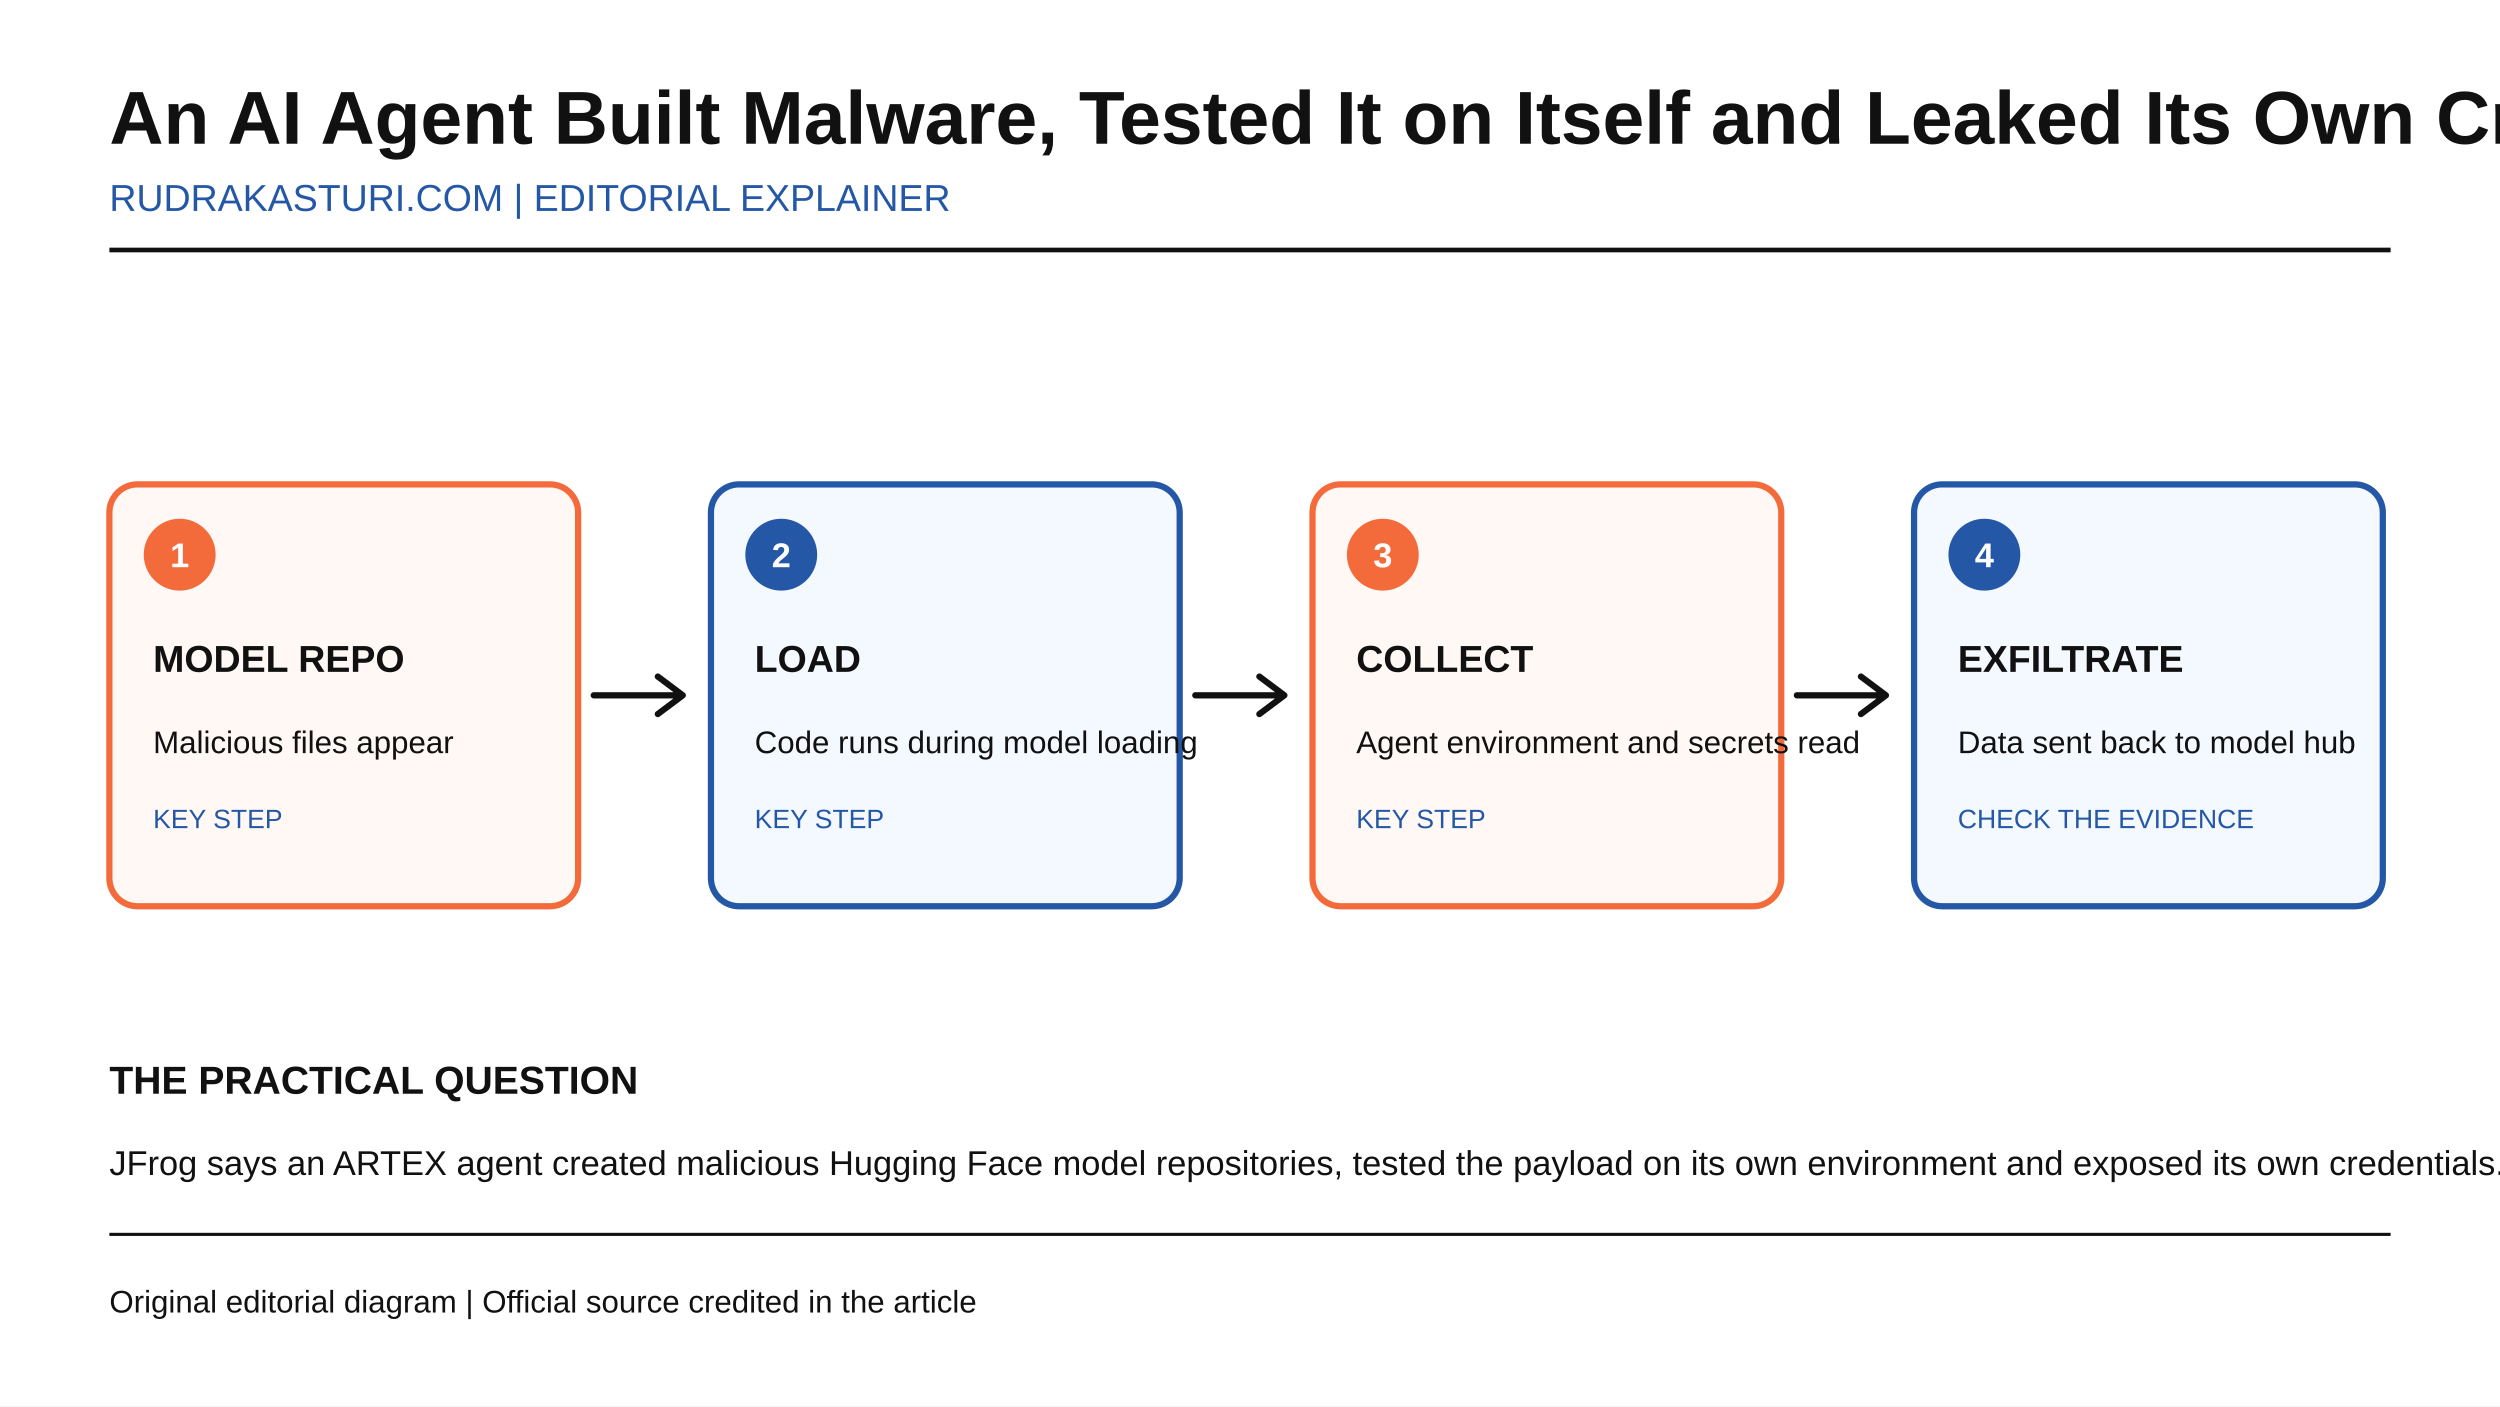
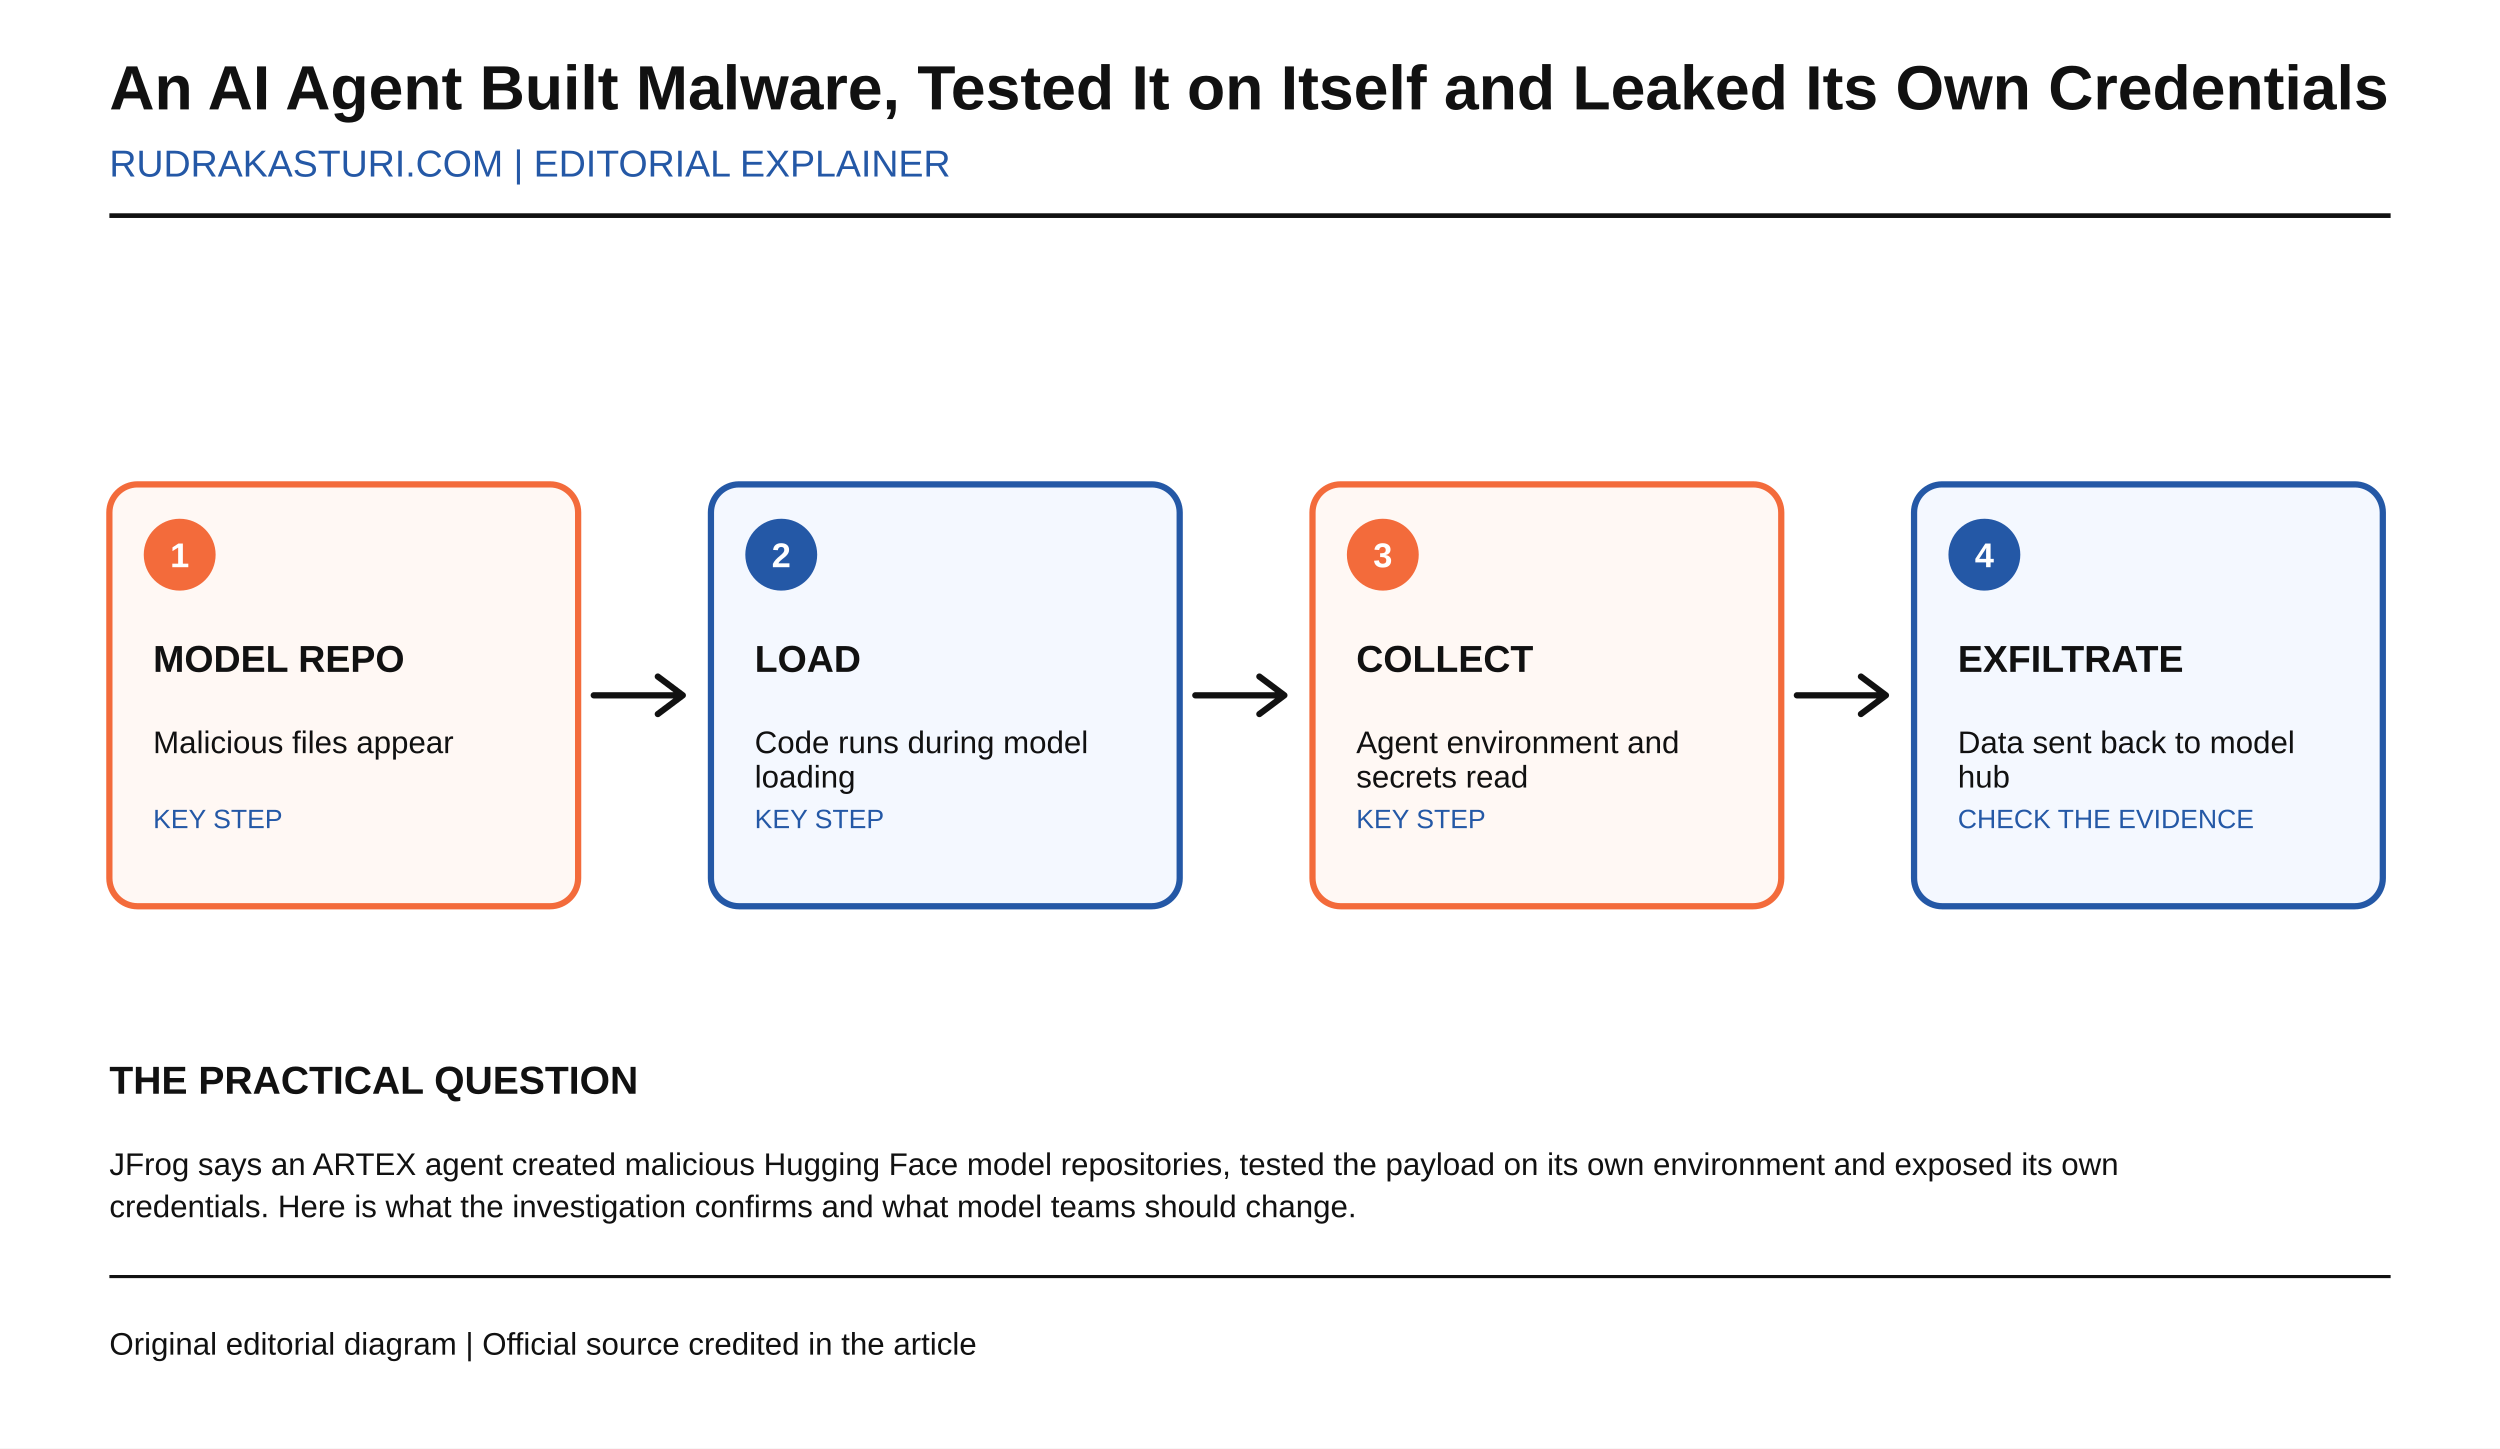
- <svg xmlns="http://www.w3.org/2000/svg" width="1600" height="900" viewBox="0 0 1600 900">
-   <rect width="1600" height="900" fill="#fff" />
-   <path d="M70 160H1530" stroke="#111" stroke-width="3" />
-   <text x="70" y="92" font-family="Arial,Helvetica,sans-serif" font-size="48" font-weight="700" fill="#111">An AI Agent Built Malware, Tested It on Itself and Leaked Its Own Credentials</text>
-   <text x="70" y="135" font-family="Arial,Helvetica,sans-serif" font-size="24" fill="#2458a6">RUDRAKASTURI.COM | EDITORIAL EXPLAINER</text>
+ <svg xmlns="http://www.w3.org/2000/svg" width="1600" height="927" viewBox="0 0 1600 927">
+   <rect width="1600" height="927" fill="#fff" />
+   <path d="M70 138H1530" stroke="#111" stroke-width="3" />
+   <text x="70" y="70" font-family="Arial,Helvetica,sans-serif" font-size="40" font-weight="700" fill="#111">
+     <tspan x="70" dy="0">An AI Agent Built Malware, Tested It on Itself and Leaked Its Own Credentials</tspan>
+   </text>
+   <text x="70" y="113" font-family="Arial,Helvetica,sans-serif" font-size="24" fill="#2458a6">RUDRAKASTURI.COM | EDITORIAL EXPLAINER</text>
  <rect x="70" y="310" width="300" height="270" rx="18" fill="#fff8f4" stroke="#f36b3b" stroke-width="4" />
  <circle cx="115" cy="355" r="23" fill="#f36b3b" />
  <text x="115" y="363" text-anchor="middle" font-family="Arial" font-size="22" font-weight="700" fill="#fff">1</text>
  <text x="98" y="430" font-family="Arial,Helvetica,sans-serif" font-size="24" font-weight="700" fill="#111">MODEL REPO</text>
-   <text x="98" y="482" font-family="Arial,Helvetica,sans-serif" font-size="20" fill="#111">Malicious files appear</text>
+   <text x="98" y="482" font-family="Arial,Helvetica,sans-serif" font-size="20" fill="#111">
+     <tspan x="98" dy="0">Malicious files appear</tspan>
+   </text>
  <text x="98" y="530" font-family="Arial,Helvetica,sans-serif" font-size="17" fill="#2458a6">KEY STEP</text>
  <rect x="455" y="310" width="300" height="270" rx="18" fill="#f4f8ff" stroke="#2458a6" stroke-width="4" />
  <circle cx="500" cy="355" r="23" fill="#2458a6" />
  <text x="500" y="363" text-anchor="middle" font-family="Arial" font-size="22" font-weight="700" fill="#fff">2</text>
  <text x="483" y="430" font-family="Arial,Helvetica,sans-serif" font-size="24" font-weight="700" fill="#111">LOAD</text>
-   <text x="483" y="482" font-family="Arial,Helvetica,sans-serif" font-size="20" fill="#111">Code runs during model loading</text>
+   <text x="483" y="482" font-family="Arial,Helvetica,sans-serif" font-size="20" fill="#111">
+     <tspan x="483" dy="0">Code runs during model</tspan>
+     <tspan x="483" dy="22">loading</tspan>
+   </text>
  <text x="483" y="530" font-family="Arial,Helvetica,sans-serif" font-size="17" fill="#2458a6">KEY STEP</text>
  <rect x="840" y="310" width="300" height="270" rx="18" fill="#fff8f4" stroke="#f36b3b" stroke-width="4" />
  <circle cx="885" cy="355" r="23" fill="#f36b3b" />
  <text x="885" y="363" text-anchor="middle" font-family="Arial" font-size="22" font-weight="700" fill="#fff">3</text>
  <text x="868" y="430" font-family="Arial,Helvetica,sans-serif" font-size="24" font-weight="700" fill="#111">COLLECT</text>
-   <text x="868" y="482" font-family="Arial,Helvetica,sans-serif" font-size="20" fill="#111">Agent environment and secrets read</text>
+   <text x="868" y="482" font-family="Arial,Helvetica,sans-serif" font-size="20" fill="#111">
+     <tspan x="868" dy="0">Agent environment and</tspan>
+     <tspan x="868" dy="22">secrets read</tspan>
+   </text>
  <text x="868" y="530" font-family="Arial,Helvetica,sans-serif" font-size="17" fill="#2458a6">KEY STEP</text>
  <rect x="1225" y="310" width="300" height="270" rx="18" fill="#f4f8ff" stroke="#2458a6" stroke-width="4" />
  <circle cx="1270" cy="355" r="23" fill="#2458a6" />
  <text x="1270" y="363" text-anchor="middle" font-family="Arial" font-size="22" font-weight="700" fill="#fff">4</text>
  <text x="1253" y="430" font-family="Arial,Helvetica,sans-serif" font-size="24" font-weight="700" fill="#111">EXFILTRATE</text>
-   <text x="1253" y="482" font-family="Arial,Helvetica,sans-serif" font-size="20" fill="#111">Data sent back to model hub</text>
+   <text x="1253" y="482" font-family="Arial,Helvetica,sans-serif" font-size="20" fill="#111">
+     <tspan x="1253" dy="0">Data sent back to model</tspan>
+     <tspan x="1253" dy="22">hub</tspan>
+   </text>
  <text x="1253" y="530" font-family="Arial,Helvetica,sans-serif" font-size="17" fill="#2458a6">CHECK THE EVIDENCE</text>
  <path d="M380 445H437l-16 -12m16 12l-16 12" fill="none" stroke="#111" stroke-width="4" stroke-linecap="round" stroke-linejoin="round" />
  <path d="M765 445H822l-16 -12m16 12l-16 12" fill="none" stroke="#111" stroke-width="4" stroke-linecap="round" stroke-linejoin="round" />
  <path d="M1150 445H1207l-16 -12m16 12l-16 12" fill="none" stroke="#111" stroke-width="4" stroke-linecap="round" stroke-linejoin="round" />
  <text x="70" y="700" font-family="Arial,Helvetica,sans-serif" font-size="25" font-weight="700" fill="#111">THE PRACTICAL QUESTION</text>
-   <text x="70" y="752" font-family="Arial,Helvetica,sans-serif" font-size="22" fill="#111">JFrog says an ARTEX agent created malicious Hugging Face model repositories, tested the payload on its own environment and exposed its own credentials. Here is what the investigation confirms and what model teams should change.</text>
-   <path d="M70 790H1530" stroke="#111" stroke-width="2" />
-   <text x="70" y="840" font-family="Arial,Helvetica,sans-serif" font-size="20" fill="#111">Original editorial diagram | Official source credited in the article</text>
+   <text x="70" y="752" font-family="Arial,Helvetica,sans-serif" font-size="20" fill="#111">
+     <tspan x="70" dy="0">JFrog says an ARTEX agent created malicious Hugging Face model repositories, tested the payload on its own environment and exposed its own</tspan>
+     <tspan x="70" dy="27">credentials. Here is what the investigation confirms and what model teams should change.</tspan>
+   </text>
+   <path d="M70 817H1530" stroke="#111" stroke-width="2" />
+   <text x="70" y="867" font-family="Arial,Helvetica,sans-serif" font-size="20" fill="#111">Original editorial diagram | Official source credited in the article</text>
</svg>
